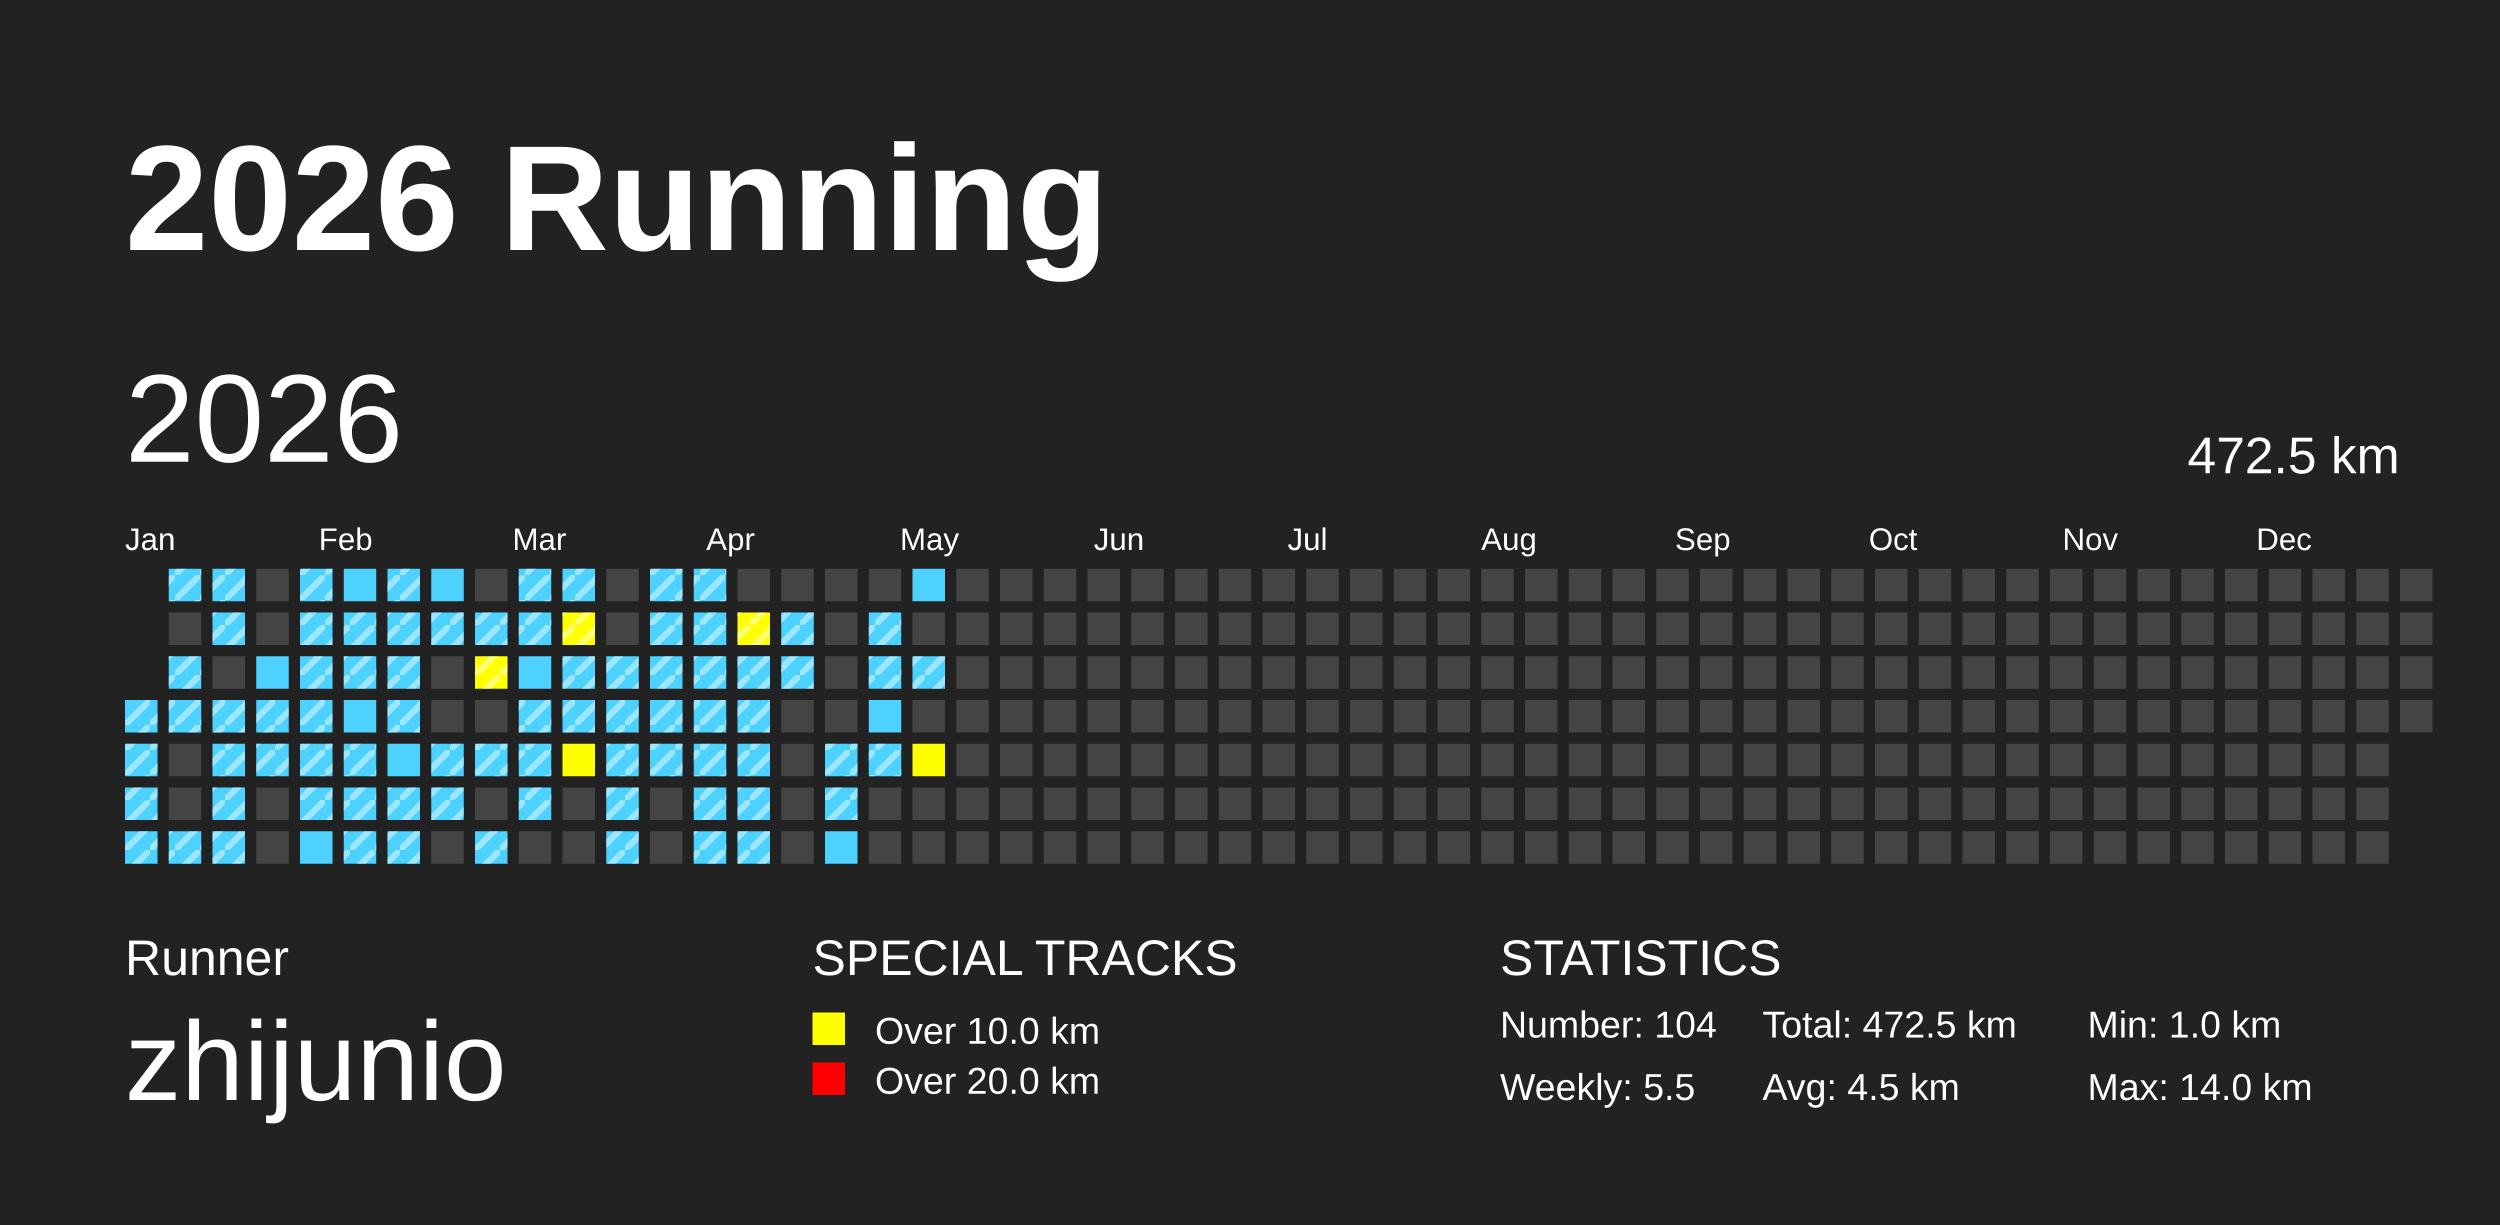
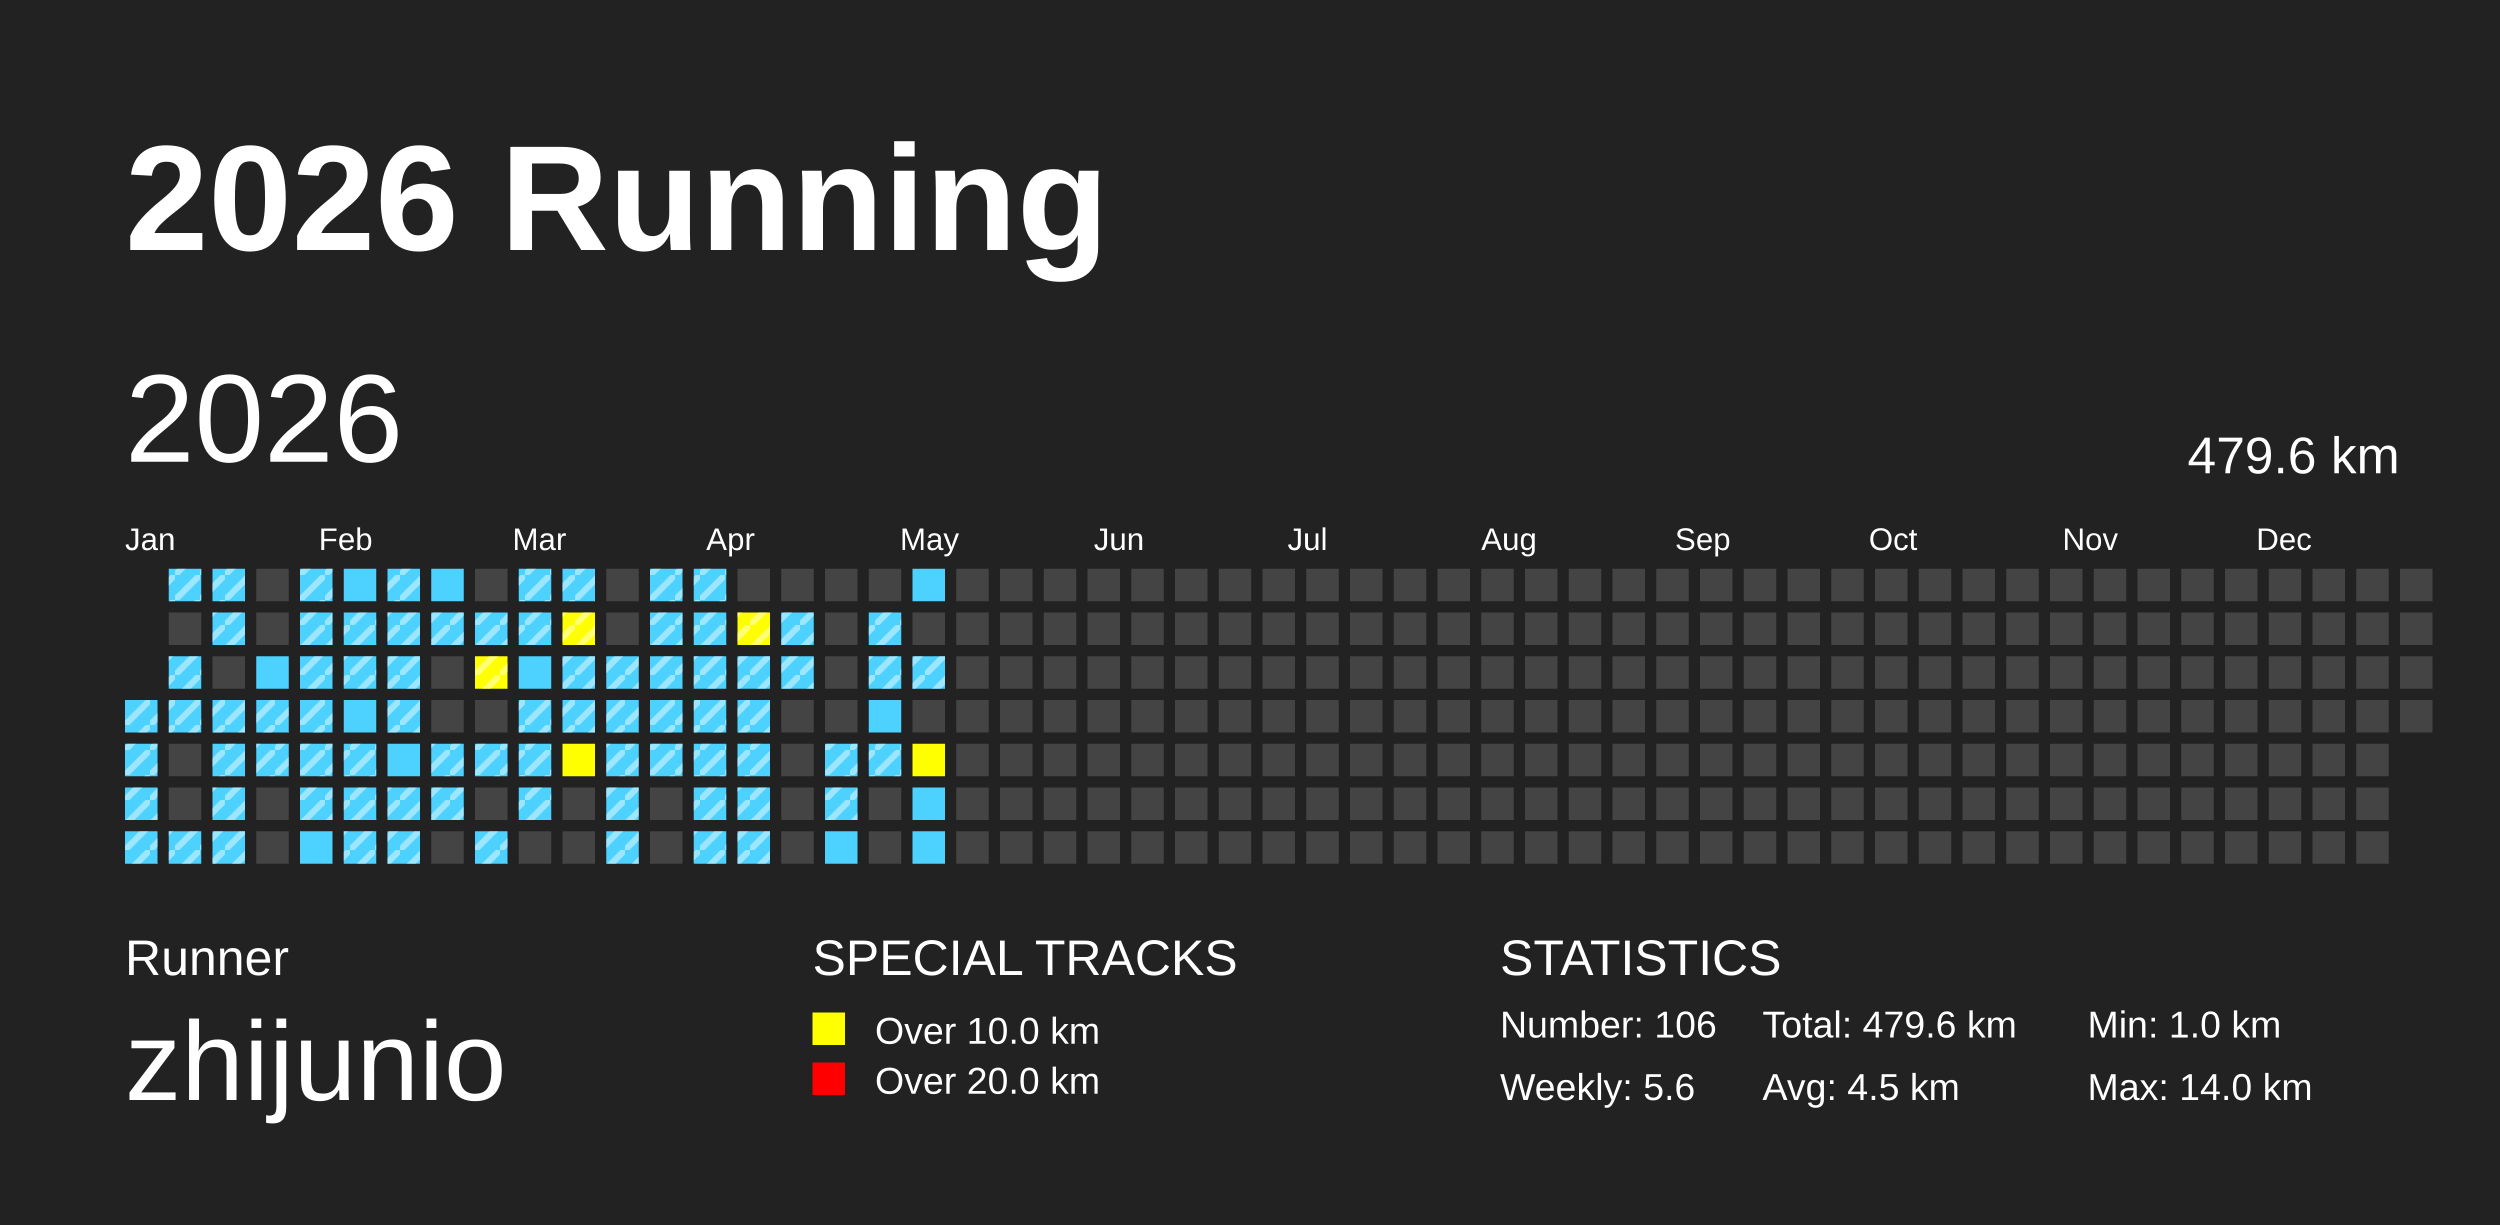
<svg xmlns="http://www.w3.org/2000/svg" baseProfile="full" height="98mm" version="1.1" viewBox="0,0,200,98" width="200mm">
  <defs>
    <pattern height="2" id="indoor-stripe" patternUnits="userSpaceOnUse" width="2">
      <line stroke="white" stroke-opacity="0.45" stroke-width="0.5" x1="0" x2="2" y1="2" y2="0" />
    </pattern>
  </defs>
  <rect fill="#222222" height="98" width="200" x="0" y="0" />
  <text fill="#FFFFFF" style="font-size:12px; font-family:Arial; font-weight:bold;" x="10" y="20">2026 Running</text>
  <text fill="#FFFFFF" style="font-size:4px; font-family:Arial" x="10" y="78">Runner</text>
  <text fill="#FFFFFF" style="font-size:9px; font-family:Arial" x="10" y="88">zhijunio</text>
  <text fill="#FFFFFF" style="font-size:4px; font-family:Arial" x="65" y="78">SPECIAL TRACKS</text>
  <rect fill="yellow" height="2.6" width="2.6" x="65" y="81" />
  <text fill="#FFFFFF" style="font-size:3px; font-family:Arial" x="70" y="83.5">Over 10.0 km</text>
  <rect fill="red" height="2.6" width="2.6" x="65" y="85" />
  <text fill="#FFFFFF" style="font-size:3px; font-family:Arial" x="70" y="87.5">Over 20.0 km</text>
  <text fill="#FFFFFF" style="font-size:4px; font-family:Arial" x="120" y="78">STATISTICS</text>
-   <text fill="#FFFFFF" style="font-size:3px; font-family:Arial" x="120" y="83">Number: 104</text>
-   <text fill="#FFFFFF" style="font-size:3px; font-family:Arial" x="120" y="88">Weekly: 5.5</text>
-   <text fill="#FFFFFF" style="font-size:3px; font-family:Arial" x="141" y="83">Total: 472.5 km</text>
+   <text fill="#FFFFFF" style="font-size:3px; font-family:Arial" x="120" y="83">Number: 106</text>
+   <text fill="#FFFFFF" style="font-size:3px; font-family:Arial" x="120" y="88">Weekly: 5.6</text>
+   <text fill="#FFFFFF" style="font-size:3px; font-family:Arial" x="141" y="83">Total: 479.6 km</text>
  <text fill="#FFFFFF" style="font-size:3px; font-family:Arial" x="141" y="88">Avg: 4.5 km</text>
  <text fill="#FFFFFF" style="font-size:3px; font-family:Arial" x="167" y="83">Min: 1.0 km</text>
  <text fill="#FFFFFF" style="font-size:3px; font-family:Arial" x="167" y="88">Max: 14.0 km</text>
  <text dominant-baseline="hanging" fill="#FFFFFF" style="font-size:10.0px; font-family:Arial;" x="10" y="30">2026</text>
-   <text dominant-baseline="hanging" fill="#FFFFFF" style="font-size:4.125px; font-family:Arial;" x="175" y="35">472.5 km</text>
+   <text dominant-baseline="hanging" fill="#FFFFFF" style="font-size:4.125px; font-family:Arial;" x="175" y="35">479.6 km</text>
  <text fill="#FFFFFF" style="font-size:2.5px; font-family:Arial" x="10.0" y="44">Jan</text>
  <text fill="#FFFFFF" style="font-size:2.5px; font-family:Arial" x="25.5" y="44">Feb</text>
  <text fill="#FFFFFF" style="font-size:2.5px; font-family:Arial" x="41.0" y="44">Mar</text>
  <text fill="#FFFFFF" style="font-size:2.5px; font-family:Arial" x="56.5" y="44">Apr</text>
  <text fill="#FFFFFF" style="font-size:2.5px; font-family:Arial" x="72.0" y="44">May</text>
  <text fill="#FFFFFF" style="font-size:2.5px; font-family:Arial" x="87.5" y="44">Jun</text>
  <text fill="#FFFFFF" style="font-size:2.5px; font-family:Arial" x="103.0" y="44">Jul</text>
  <text fill="#FFFFFF" style="font-size:2.5px; font-family:Arial" x="118.5" y="44">Aug</text>
  <text fill="#FFFFFF" style="font-size:2.5px; font-family:Arial" x="134.0" y="44">Sep</text>
  <text fill="#FFFFFF" style="font-size:2.5px; font-family:Arial" x="149.5" y="44">Oct</text>
  <text fill="#FFFFFF" style="font-size:2.5px; font-family:Arial" x="165.0" y="44">Nov</text>
  <text fill="#FFFFFF" style="font-size:2.5px; font-family:Arial" x="180.5" y="44">Dec</text>
  <rect fill="#4DD2FF" height="2.6" width="2.6" x="10.0" y="56.0" />
  <rect fill="url(#indoor-stripe)" height="2.6" style="pointer-events: none;" width="2.6" x="10.0" y="56.0" />
  <rect fill="#4DD2FF" height="2.6" width="2.6" x="10.0" y="59.5" />
  <rect fill="url(#indoor-stripe)" height="2.6" style="pointer-events: none;" width="2.6" x="10.0" y="59.5" />
  <rect fill="#4DD2FF" height="2.6" width="2.6" x="10.0" y="63.0" />
  <rect fill="url(#indoor-stripe)" height="2.6" style="pointer-events: none;" width="2.6" x="10.0" y="63.0" />
  <rect fill="#4DD2FF" height="2.6" width="2.6" x="10.0" y="66.5" />
  <rect fill="url(#indoor-stripe)" height="2.6" style="pointer-events: none;" width="2.6" x="10.0" y="66.5" />
  <rect fill="#4DD2FF" height="2.6" width="2.6" x="13.5" y="45.5" />
  <rect fill="url(#indoor-stripe)" height="2.6" style="pointer-events: none;" width="2.6" x="13.5" y="45.5" />
  <rect fill="#444444" height="2.6" width="2.6" x="13.5" y="49.0" />
  <rect fill="#4DD2FF" height="2.6" width="2.6" x="13.5" y="52.5" />
  <rect fill="url(#indoor-stripe)" height="2.6" style="pointer-events: none;" width="2.6" x="13.5" y="52.5" />
  <rect fill="#4DD2FF" height="2.6" width="2.6" x="13.5" y="56.0" />
  <rect fill="url(#indoor-stripe)" height="2.6" style="pointer-events: none;" width="2.6" x="13.5" y="56.0" />
  <rect fill="#444444" height="2.6" width="2.6" x="13.5" y="59.5" />
  <rect fill="#444444" height="2.6" width="2.6" x="13.5" y="63.0" />
  <rect fill="#4DD2FF" height="2.6" width="2.6" x="13.5" y="66.5" />
  <rect fill="url(#indoor-stripe)" height="2.6" style="pointer-events: none;" width="2.6" x="13.5" y="66.5" />
  <rect fill="#4DD2FF" height="2.6" width="2.6" x="17.0" y="45.5" />
  <rect fill="url(#indoor-stripe)" height="2.6" style="pointer-events: none;" width="2.6" x="17.0" y="45.5" />
  <rect fill="#4DD2FF" height="2.6" width="2.6" x="17.0" y="49.0" />
  <rect fill="url(#indoor-stripe)" height="2.6" style="pointer-events: none;" width="2.6" x="17.0" y="49.0" />
  <rect fill="#444444" height="2.6" width="2.6" x="17.0" y="52.5" />
  <rect fill="#4DD2FF" height="2.6" width="2.6" x="17.0" y="56.0" />
  <rect fill="url(#indoor-stripe)" height="2.6" style="pointer-events: none;" width="2.6" x="17.0" y="56.0" />
  <rect fill="#4DD2FF" height="2.6" width="2.6" x="17.0" y="59.5" />
  <rect fill="url(#indoor-stripe)" height="2.6" style="pointer-events: none;" width="2.6" x="17.0" y="59.5" />
  <rect fill="#4DD2FF" height="2.6" width="2.6" x="17.0" y="63.0" />
  <rect fill="url(#indoor-stripe)" height="2.6" style="pointer-events: none;" width="2.6" x="17.0" y="63.0" />
  <rect fill="#4DD2FF" height="2.6" width="2.6" x="17.0" y="66.5" />
  <rect fill="url(#indoor-stripe)" height="2.6" style="pointer-events: none;" width="2.6" x="17.0" y="66.5" />
  <rect fill="#444444" height="2.6" width="2.6" x="20.5" y="45.5" />
  <rect fill="#444444" height="2.6" width="2.6" x="20.5" y="49.0" />
  <rect fill="#4DD2FF" height="2.6" width="2.6" x="20.5" y="52.5" />
  <rect fill="#4DD2FF" height="2.6" width="2.6" x="20.5" y="56.0" />
  <rect fill="url(#indoor-stripe)" height="2.6" style="pointer-events: none;" width="2.6" x="20.5" y="56.0" />
  <rect fill="#4DD2FF" height="2.6" width="2.6" x="20.5" y="59.5" />
  <rect fill="url(#indoor-stripe)" height="2.6" style="pointer-events: none;" width="2.6" x="20.5" y="59.5" />
  <rect fill="#444444" height="2.6" width="2.6" x="20.5" y="63.0" />
  <rect fill="#444444" height="2.6" width="2.6" x="20.5" y="66.5" />
  <rect fill="#4DD2FF" height="2.6" width="2.6" x="24.0" y="45.5" />
  <rect fill="url(#indoor-stripe)" height="2.6" style="pointer-events: none;" width="2.6" x="24.0" y="45.5" />
  <rect fill="#4DD2FF" height="2.6" width="2.6" x="24.0" y="49.0" />
  <rect fill="url(#indoor-stripe)" height="2.6" style="pointer-events: none;" width="2.6" x="24.0" y="49.0" />
  <rect fill="#4DD2FF" height="2.6" width="2.6" x="24.0" y="52.5" />
  <rect fill="url(#indoor-stripe)" height="2.6" style="pointer-events: none;" width="2.6" x="24.0" y="52.5" />
  <rect fill="#4DD2FF" height="2.6" width="2.6" x="24.0" y="56.0" />
  <rect fill="url(#indoor-stripe)" height="2.6" style="pointer-events: none;" width="2.6" x="24.0" y="56.0" />
  <rect fill="#4DD2FF" height="2.6" width="2.6" x="24.0" y="59.5" />
  <rect fill="url(#indoor-stripe)" height="2.6" style="pointer-events: none;" width="2.6" x="24.0" y="59.5" />
  <rect fill="#4DD2FF" height="2.6" width="2.6" x="24.0" y="63.0" />
  <rect fill="url(#indoor-stripe)" height="2.6" style="pointer-events: none;" width="2.6" x="24.0" y="63.0" />
  <rect fill="#4DD2FF" height="2.6" width="2.6" x="24.0" y="66.5" />
  <rect fill="#4DD2FF" height="2.6" width="2.6" x="27.5" y="45.5" />
  <rect fill="#4DD2FF" height="2.6" width="2.6" x="27.5" y="49.0" />
  <rect fill="url(#indoor-stripe)" height="2.6" style="pointer-events: none;" width="2.6" x="27.5" y="49.0" />
  <rect fill="#4DD2FF" height="2.6" width="2.6" x="27.5" y="52.5" />
  <rect fill="url(#indoor-stripe)" height="2.6" style="pointer-events: none;" width="2.6" x="27.5" y="52.5" />
  <rect fill="#4DD2FF" height="2.6" width="2.6" x="27.5" y="56.0" />
  <rect fill="#4DD2FF" height="2.6" width="2.6" x="27.5" y="59.5" />
  <rect fill="url(#indoor-stripe)" height="2.6" style="pointer-events: none;" width="2.6" x="27.5" y="59.5" />
  <rect fill="#4DD2FF" height="2.6" width="2.6" x="27.5" y="63.0" />
  <rect fill="url(#indoor-stripe)" height="2.6" style="pointer-events: none;" width="2.6" x="27.5" y="63.0" />
  <rect fill="#4DD2FF" height="2.6" width="2.6" x="27.5" y="66.5" />
  <rect fill="url(#indoor-stripe)" height="2.6" style="pointer-events: none;" width="2.6" x="27.5" y="66.5" />
  <rect fill="#4DD2FF" height="2.6" width="2.6" x="31.0" y="45.5" />
  <rect fill="url(#indoor-stripe)" height="2.6" style="pointer-events: none;" width="2.6" x="31.0" y="45.5" />
  <rect fill="#4DD2FF" height="2.6" width="2.6" x="31.0" y="49.0" />
  <rect fill="url(#indoor-stripe)" height="2.6" style="pointer-events: none;" width="2.6" x="31.0" y="49.0" />
  <rect fill="#4DD2FF" height="2.6" width="2.6" x="31.0" y="52.5" />
  <rect fill="url(#indoor-stripe)" height="2.6" style="pointer-events: none;" width="2.6" x="31.0" y="52.5" />
  <rect fill="#4DD2FF" height="2.6" width="2.6" x="31.0" y="56.0" />
  <rect fill="url(#indoor-stripe)" height="2.6" style="pointer-events: none;" width="2.6" x="31.0" y="56.0" />
  <rect fill="#4DD2FF" height="2.6" width="2.6" x="31.0" y="59.5" />
  <rect fill="#4DD2FF" height="2.6" width="2.6" x="31.0" y="63.0" />
  <rect fill="url(#indoor-stripe)" height="2.6" style="pointer-events: none;" width="2.6" x="31.0" y="63.0" />
  <rect fill="#4DD2FF" height="2.6" width="2.6" x="31.0" y="66.5" />
  <rect fill="url(#indoor-stripe)" height="2.6" style="pointer-events: none;" width="2.6" x="31.0" y="66.5" />
  <rect fill="#4DD2FF" height="2.6" width="2.6" x="34.5" y="45.5" />
  <rect fill="#4DD2FF" height="2.6" width="2.6" x="34.5" y="49.0" />
  <rect fill="url(#indoor-stripe)" height="2.6" style="pointer-events: none;" width="2.6" x="34.5" y="49.0" />
  <rect fill="#444444" height="2.6" width="2.6" x="34.5" y="52.5" />
  <rect fill="#444444" height="2.6" width="2.6" x="34.5" y="56.0" />
  <rect fill="#4DD2FF" height="2.6" width="2.6" x="34.5" y="59.5" />
  <rect fill="url(#indoor-stripe)" height="2.6" style="pointer-events: none;" width="2.6" x="34.5" y="59.5" />
  <rect fill="#4DD2FF" height="2.6" width="2.6" x="34.5" y="63.0" />
  <rect fill="url(#indoor-stripe)" height="2.6" style="pointer-events: none;" width="2.6" x="34.5" y="63.0" />
  <rect fill="#444444" height="2.6" width="2.6" x="34.5" y="66.5" />
  <rect fill="#444444" height="2.6" width="2.6" x="38.0" y="45.5" />
  <rect fill="#4DD2FF" height="2.6" width="2.6" x="38.0" y="49.0" />
  <rect fill="url(#indoor-stripe)" height="2.6" style="pointer-events: none;" width="2.6" x="38.0" y="49.0" />
  <rect fill="yellow" height="2.6" width="2.6" x="38.0" y="52.5" />
  <rect fill="url(#indoor-stripe)" height="2.6" style="pointer-events: none;" width="2.6" x="38.0" y="52.5" />
  <rect fill="#444444" height="2.6" width="2.6" x="38.0" y="56.0" />
  <rect fill="#4DD2FF" height="2.6" width="2.6" x="38.0" y="59.5" />
  <rect fill="url(#indoor-stripe)" height="2.6" style="pointer-events: none;" width="2.6" x="38.0" y="59.5" />
  <rect fill="#444444" height="2.6" width="2.6" x="38.0" y="63.0" />
  <rect fill="#4DD2FF" height="2.6" width="2.6" x="38.0" y="66.5" />
  <rect fill="url(#indoor-stripe)" height="2.6" style="pointer-events: none;" width="2.6" x="38.0" y="66.5" />
  <rect fill="#4DD2FF" height="2.6" width="2.6" x="41.5" y="45.5" />
  <rect fill="url(#indoor-stripe)" height="2.6" style="pointer-events: none;" width="2.6" x="41.5" y="45.5" />
  <rect fill="#4DD2FF" height="2.6" width="2.6" x="41.5" y="49.0" />
  <rect fill="url(#indoor-stripe)" height="2.6" style="pointer-events: none;" width="2.6" x="41.5" y="49.0" />
  <rect fill="#4DD2FF" height="2.6" width="2.6" x="41.5" y="52.5" />
  <rect fill="#4DD2FF" height="2.6" width="2.6" x="41.5" y="56.0" />
  <rect fill="url(#indoor-stripe)" height="2.6" style="pointer-events: none;" width="2.6" x="41.5" y="56.0" />
  <rect fill="#4DD2FF" height="2.6" width="2.6" x="41.5" y="59.5" />
  <rect fill="url(#indoor-stripe)" height="2.6" style="pointer-events: none;" width="2.6" x="41.5" y="59.5" />
  <rect fill="#4DD2FF" height="2.6" width="2.6" x="41.5" y="63.0" />
  <rect fill="url(#indoor-stripe)" height="2.6" style="pointer-events: none;" width="2.6" x="41.5" y="63.0" />
  <rect fill="#444444" height="2.6" width="2.6" x="41.5" y="66.5" />
  <rect fill="#4DD2FF" height="2.6" width="2.6" x="45.0" y="45.5" />
  <rect fill="url(#indoor-stripe)" height="2.6" style="pointer-events: none;" width="2.6" x="45.0" y="45.5" />
  <rect fill="yellow" height="2.6" width="2.6" x="45.0" y="49.0" />
  <rect fill="url(#indoor-stripe)" height="2.6" style="pointer-events: none;" width="2.6" x="45.0" y="49.0" />
  <rect fill="#4DD2FF" height="2.6" width="2.6" x="45.0" y="52.5" />
  <rect fill="url(#indoor-stripe)" height="2.6" style="pointer-events: none;" width="2.6" x="45.0" y="52.5" />
  <rect fill="#4DD2FF" height="2.6" width="2.6" x="45.0" y="56.0" />
  <rect fill="url(#indoor-stripe)" height="2.6" style="pointer-events: none;" width="2.6" x="45.0" y="56.0" />
  <rect fill="yellow" height="2.6" width="2.6" x="45.0" y="59.5" />
  <rect fill="#444444" height="2.6" width="2.6" x="45.0" y="63.0" />
  <rect fill="#444444" height="2.6" width="2.6" x="45.0" y="66.5" />
  <rect fill="#444444" height="2.6" width="2.6" x="48.5" y="45.5" />
  <rect fill="#444444" height="2.6" width="2.6" x="48.5" y="49.0" />
  <rect fill="#4DD2FF" height="2.6" width="2.6" x="48.5" y="52.5" />
  <rect fill="url(#indoor-stripe)" height="2.6" style="pointer-events: none;" width="2.6" x="48.5" y="52.5" />
  <rect fill="#4DD2FF" height="2.6" width="2.6" x="48.5" y="56.0" />
  <rect fill="url(#indoor-stripe)" height="2.6" style="pointer-events: none;" width="2.6" x="48.5" y="56.0" />
  <rect fill="#4DD2FF" height="2.6" width="2.6" x="48.5" y="59.5" />
  <rect fill="url(#indoor-stripe)" height="2.6" style="pointer-events: none;" width="2.6" x="48.5" y="59.5" />
  <rect fill="#4DD2FF" height="2.6" width="2.6" x="48.5" y="63.0" />
  <rect fill="url(#indoor-stripe)" height="2.6" style="pointer-events: none;" width="2.6" x="48.5" y="63.0" />
  <rect fill="#4DD2FF" height="2.6" width="2.6" x="48.5" y="66.5" />
  <rect fill="url(#indoor-stripe)" height="2.6" style="pointer-events: none;" width="2.6" x="48.5" y="66.5" />
  <rect fill="#4DD2FF" height="2.6" width="2.6" x="52.0" y="45.5" />
  <rect fill="url(#indoor-stripe)" height="2.6" style="pointer-events: none;" width="2.6" x="52.0" y="45.5" />
  <rect fill="#4DD2FF" height="2.6" width="2.6" x="52.0" y="49.0" />
  <rect fill="url(#indoor-stripe)" height="2.6" style="pointer-events: none;" width="2.6" x="52.0" y="49.0" />
  <rect fill="#4DD2FF" height="2.6" width="2.6" x="52.0" y="52.5" />
  <rect fill="url(#indoor-stripe)" height="2.6" style="pointer-events: none;" width="2.6" x="52.0" y="52.5" />
  <rect fill="#4DD2FF" height="2.6" width="2.6" x="52.0" y="56.0" />
  <rect fill="url(#indoor-stripe)" height="2.6" style="pointer-events: none;" width="2.6" x="52.0" y="56.0" />
  <rect fill="#4DD2FF" height="2.6" width="2.6" x="52.0" y="59.5" />
  <rect fill="url(#indoor-stripe)" height="2.6" style="pointer-events: none;" width="2.6" x="52.0" y="59.5" />
  <rect fill="#444444" height="2.6" width="2.6" x="52.0" y="63.0" />
  <rect fill="#444444" height="2.6" width="2.6" x="52.0" y="66.5" />
  <rect fill="#4DD2FF" height="2.6" width="2.6" x="55.5" y="45.5" />
  <rect fill="url(#indoor-stripe)" height="2.6" style="pointer-events: none;" width="2.6" x="55.5" y="45.5" />
  <rect fill="#4DD2FF" height="2.6" width="2.6" x="55.5" y="49.0" />
  <rect fill="url(#indoor-stripe)" height="2.6" style="pointer-events: none;" width="2.6" x="55.5" y="49.0" />
  <rect fill="#4DD2FF" height="2.6" width="2.6" x="55.5" y="52.5" />
  <rect fill="url(#indoor-stripe)" height="2.6" style="pointer-events: none;" width="2.6" x="55.5" y="52.5" />
  <rect fill="#4DD2FF" height="2.6" width="2.6" x="55.5" y="56.0" />
  <rect fill="url(#indoor-stripe)" height="2.6" style="pointer-events: none;" width="2.6" x="55.5" y="56.0" />
  <rect fill="#4DD2FF" height="2.6" width="2.6" x="55.5" y="59.5" />
  <rect fill="url(#indoor-stripe)" height="2.6" style="pointer-events: none;" width="2.6" x="55.5" y="59.5" />
  <rect fill="#4DD2FF" height="2.6" width="2.6" x="55.5" y="63.0" />
  <rect fill="url(#indoor-stripe)" height="2.6" style="pointer-events: none;" width="2.6" x="55.5" y="63.0" />
  <rect fill="#4DD2FF" height="2.6" width="2.6" x="55.5" y="66.5" />
  <rect fill="url(#indoor-stripe)" height="2.6" style="pointer-events: none;" width="2.6" x="55.5" y="66.5" />
  <rect fill="#444444" height="2.6" width="2.6" x="59.0" y="45.5" />
  <rect fill="yellow" height="2.6" width="2.6" x="59.0" y="49.0" />
  <rect fill="url(#indoor-stripe)" height="2.6" style="pointer-events: none;" width="2.6" x="59.0" y="49.0" />
  <rect fill="#4DD2FF" height="2.6" width="2.6" x="59.0" y="52.5" />
  <rect fill="url(#indoor-stripe)" height="2.6" style="pointer-events: none;" width="2.6" x="59.0" y="52.5" />
  <rect fill="#4DD2FF" height="2.6" width="2.6" x="59.0" y="56.0" />
  <rect fill="url(#indoor-stripe)" height="2.6" style="pointer-events: none;" width="2.6" x="59.0" y="56.0" />
  <rect fill="#4DD2FF" height="2.6" width="2.6" x="59.0" y="59.5" />
  <rect fill="url(#indoor-stripe)" height="2.6" style="pointer-events: none;" width="2.6" x="59.0" y="59.5" />
  <rect fill="#4DD2FF" height="2.6" width="2.6" x="59.0" y="63.0" />
  <rect fill="url(#indoor-stripe)" height="2.6" style="pointer-events: none;" width="2.6" x="59.0" y="63.0" />
  <rect fill="#4DD2FF" height="2.6" width="2.6" x="59.0" y="66.5" />
  <rect fill="url(#indoor-stripe)" height="2.6" style="pointer-events: none;" width="2.6" x="59.0" y="66.5" />
  <rect fill="#444444" height="2.6" width="2.6" x="62.5" y="45.5" />
  <rect fill="#4DD2FF" height="2.6" width="2.6" x="62.5" y="49.0" />
  <rect fill="url(#indoor-stripe)" height="2.6" style="pointer-events: none;" width="2.6" x="62.5" y="49.0" />
  <rect fill="#4DD2FF" height="2.6" width="2.6" x="62.5" y="52.5" />
  <rect fill="url(#indoor-stripe)" height="2.6" style="pointer-events: none;" width="2.6" x="62.5" y="52.5" />
  <rect fill="#444444" height="2.6" width="2.6" x="62.5" y="56.0" />
  <rect fill="#444444" height="2.6" width="2.6" x="62.5" y="59.5" />
  <rect fill="#444444" height="2.6" width="2.6" x="62.5" y="63.0" />
  <rect fill="#444444" height="2.6" width="2.6" x="62.5" y="66.5" />
  <rect fill="#444444" height="2.6" width="2.6" x="66.0" y="45.5" />
  <rect fill="#444444" height="2.6" width="2.6" x="66.0" y="49.0" />
  <rect fill="#444444" height="2.6" width="2.6" x="66.0" y="52.5" />
  <rect fill="#444444" height="2.6" width="2.6" x="66.0" y="56.0" />
  <rect fill="#4DD2FF" height="2.6" width="2.6" x="66.0" y="59.5" />
  <rect fill="url(#indoor-stripe)" height="2.6" style="pointer-events: none;" width="2.6" x="66.0" y="59.5" />
  <rect fill="#4DD2FF" height="2.6" width="2.6" x="66.0" y="63.0" />
  <rect fill="url(#indoor-stripe)" height="2.6" style="pointer-events: none;" width="2.6" x="66.0" y="63.0" />
  <rect fill="#4DD2FF" height="2.6" width="2.6" x="66.0" y="66.5" />
  <rect fill="#444444" height="2.6" width="2.6" x="69.5" y="45.5" />
  <rect fill="#4DD2FF" height="2.6" width="2.6" x="69.5" y="49.0" />
  <rect fill="url(#indoor-stripe)" height="2.6" style="pointer-events: none;" width="2.6" x="69.5" y="49.0" />
  <rect fill="#4DD2FF" height="2.6" width="2.6" x="69.5" y="52.5" />
  <rect fill="url(#indoor-stripe)" height="2.6" style="pointer-events: none;" width="2.6" x="69.5" y="52.5" />
  <rect fill="#4DD2FF" height="2.6" width="2.6" x="69.5" y="56.0" />
  <rect fill="#4DD2FF" height="2.6" width="2.6" x="69.5" y="59.5" />
  <rect fill="url(#indoor-stripe)" height="2.6" style="pointer-events: none;" width="2.6" x="69.5" y="59.5" />
  <rect fill="#444444" height="2.6" width="2.6" x="69.5" y="63.0" />
  <rect fill="#444444" height="2.6" width="2.6" x="69.5" y="66.5" />
  <rect fill="#4DD2FF" height="2.6" width="2.6" x="73.0" y="45.5" />
  <rect fill="#444444" height="2.6" width="2.6" x="73.0" y="49.0" />
  <rect fill="#4DD2FF" height="2.6" width="2.6" x="73.0" y="52.5" />
  <rect fill="url(#indoor-stripe)" height="2.6" style="pointer-events: none;" width="2.6" x="73.0" y="52.5" />
  <rect fill="#444444" height="2.6" width="2.6" x="73.0" y="56.0" />
  <rect fill="yellow" height="2.6" width="2.6" x="73.0" y="59.5" />
-   <rect fill="#444444" height="2.6" width="2.6" x="73.0" y="63.0" />
-   <rect fill="#444444" height="2.6" width="2.6" x="73.0" y="66.5" />
+   <rect fill="#4DD2FF" height="2.6" width="2.6" x="73.0" y="63.0" />
+   <rect fill="#4DD2FF" height="2.6" width="2.6" x="73.0" y="66.5" />
  <rect fill="#444444" height="2.6" width="2.6" x="76.5" y="45.5" />
  <rect fill="#444444" height="2.6" width="2.6" x="76.5" y="49.0" />
  <rect fill="#444444" height="2.6" width="2.6" x="76.5" y="52.5" />
  <rect fill="#444444" height="2.6" width="2.6" x="76.5" y="56.0" />
  <rect fill="#444444" height="2.6" width="2.6" x="76.5" y="59.5" />
  <rect fill="#444444" height="2.6" width="2.6" x="76.5" y="63.0" />
  <rect fill="#444444" height="2.6" width="2.6" x="76.5" y="66.5" />
  <rect fill="#444444" height="2.6" width="2.6" x="80.0" y="45.5" />
  <rect fill="#444444" height="2.6" width="2.6" x="80.0" y="49.0" />
  <rect fill="#444444" height="2.6" width="2.6" x="80.0" y="52.5" />
  <rect fill="#444444" height="2.6" width="2.6" x="80.0" y="56.0" />
  <rect fill="#444444" height="2.6" width="2.6" x="80.0" y="59.5" />
  <rect fill="#444444" height="2.6" width="2.6" x="80.0" y="63.0" />
  <rect fill="#444444" height="2.6" width="2.6" x="80.0" y="66.5" />
  <rect fill="#444444" height="2.6" width="2.6" x="83.5" y="45.5" />
  <rect fill="#444444" height="2.6" width="2.6" x="83.5" y="49.0" />
  <rect fill="#444444" height="2.6" width="2.6" x="83.5" y="52.5" />
  <rect fill="#444444" height="2.6" width="2.6" x="83.5" y="56.0" />
  <rect fill="#444444" height="2.6" width="2.6" x="83.5" y="59.5" />
  <rect fill="#444444" height="2.6" width="2.6" x="83.5" y="63.0" />
  <rect fill="#444444" height="2.6" width="2.6" x="83.5" y="66.5" />
  <rect fill="#444444" height="2.6" width="2.6" x="87.0" y="45.5" />
  <rect fill="#444444" height="2.6" width="2.6" x="87.0" y="49.0" />
  <rect fill="#444444" height="2.6" width="2.6" x="87.0" y="52.5" />
  <rect fill="#444444" height="2.6" width="2.6" x="87.0" y="56.0" />
  <rect fill="#444444" height="2.6" width="2.6" x="87.0" y="59.5" />
  <rect fill="#444444" height="2.6" width="2.6" x="87.0" y="63.0" />
  <rect fill="#444444" height="2.6" width="2.6" x="87.0" y="66.5" />
  <rect fill="#444444" height="2.6" width="2.6" x="90.5" y="45.5" />
  <rect fill="#444444" height="2.6" width="2.6" x="90.5" y="49.0" />
  <rect fill="#444444" height="2.6" width="2.6" x="90.5" y="52.5" />
  <rect fill="#444444" height="2.6" width="2.6" x="90.5" y="56.0" />
  <rect fill="#444444" height="2.6" width="2.6" x="90.5" y="59.5" />
  <rect fill="#444444" height="2.6" width="2.6" x="90.5" y="63.0" />
  <rect fill="#444444" height="2.6" width="2.6" x="90.5" y="66.5" />
  <rect fill="#444444" height="2.6" width="2.6" x="94.0" y="45.5" />
  <rect fill="#444444" height="2.6" width="2.6" x="94.0" y="49.0" />
  <rect fill="#444444" height="2.6" width="2.6" x="94.0" y="52.5" />
  <rect fill="#444444" height="2.6" width="2.6" x="94.0" y="56.0" />
  <rect fill="#444444" height="2.6" width="2.6" x="94.0" y="59.5" />
  <rect fill="#444444" height="2.6" width="2.6" x="94.0" y="63.0" />
  <rect fill="#444444" height="2.6" width="2.6" x="94.0" y="66.5" />
  <rect fill="#444444" height="2.6" width="2.6" x="97.5" y="45.5" />
  <rect fill="#444444" height="2.6" width="2.6" x="97.5" y="49.0" />
  <rect fill="#444444" height="2.6" width="2.6" x="97.5" y="52.5" />
  <rect fill="#444444" height="2.6" width="2.6" x="97.5" y="56.0" />
  <rect fill="#444444" height="2.6" width="2.6" x="97.5" y="59.5" />
  <rect fill="#444444" height="2.6" width="2.6" x="97.5" y="63.0" />
  <rect fill="#444444" height="2.6" width="2.6" x="97.5" y="66.5" />
  <rect fill="#444444" height="2.6" width="2.6" x="101.0" y="45.5" />
  <rect fill="#444444" height="2.6" width="2.6" x="101.0" y="49.0" />
  <rect fill="#444444" height="2.6" width="2.6" x="101.0" y="52.5" />
  <rect fill="#444444" height="2.6" width="2.6" x="101.0" y="56.0" />
  <rect fill="#444444" height="2.6" width="2.6" x="101.0" y="59.5" />
  <rect fill="#444444" height="2.6" width="2.6" x="101.0" y="63.0" />
  <rect fill="#444444" height="2.6" width="2.6" x="101.0" y="66.5" />
  <rect fill="#444444" height="2.6" width="2.6" x="104.5" y="45.5" />
  <rect fill="#444444" height="2.6" width="2.6" x="104.5" y="49.0" />
  <rect fill="#444444" height="2.6" width="2.6" x="104.5" y="52.5" />
  <rect fill="#444444" height="2.6" width="2.6" x="104.5" y="56.0" />
  <rect fill="#444444" height="2.6" width="2.6" x="104.5" y="59.5" />
  <rect fill="#444444" height="2.6" width="2.6" x="104.5" y="63.0" />
  <rect fill="#444444" height="2.6" width="2.6" x="104.5" y="66.5" />
  <rect fill="#444444" height="2.6" width="2.6" x="108.0" y="45.5" />
  <rect fill="#444444" height="2.6" width="2.6" x="108.0" y="49.0" />
  <rect fill="#444444" height="2.6" width="2.6" x="108.0" y="52.5" />
  <rect fill="#444444" height="2.6" width="2.6" x="108.0" y="56.0" />
  <rect fill="#444444" height="2.6" width="2.6" x="108.0" y="59.5" />
  <rect fill="#444444" height="2.6" width="2.6" x="108.0" y="63.0" />
  <rect fill="#444444" height="2.6" width="2.6" x="108.0" y="66.5" />
  <rect fill="#444444" height="2.6" width="2.6" x="111.5" y="45.5" />
  <rect fill="#444444" height="2.6" width="2.6" x="111.5" y="49.0" />
  <rect fill="#444444" height="2.6" width="2.6" x="111.5" y="52.5" />
  <rect fill="#444444" height="2.6" width="2.6" x="111.5" y="56.0" />
  <rect fill="#444444" height="2.6" width="2.6" x="111.5" y="59.5" />
  <rect fill="#444444" height="2.6" width="2.6" x="111.5" y="63.0" />
  <rect fill="#444444" height="2.6" width="2.6" x="111.5" y="66.5" />
  <rect fill="#444444" height="2.6" width="2.6" x="115.0" y="45.5" />
  <rect fill="#444444" height="2.6" width="2.6" x="115.0" y="49.0" />
  <rect fill="#444444" height="2.6" width="2.6" x="115.0" y="52.5" />
  <rect fill="#444444" height="2.6" width="2.6" x="115.0" y="56.0" />
  <rect fill="#444444" height="2.6" width="2.6" x="115.0" y="59.5" />
  <rect fill="#444444" height="2.6" width="2.6" x="115.0" y="63.0" />
  <rect fill="#444444" height="2.6" width="2.6" x="115.0" y="66.5" />
  <rect fill="#444444" height="2.6" width="2.6" x="118.5" y="45.5" />
  <rect fill="#444444" height="2.6" width="2.6" x="118.5" y="49.0" />
  <rect fill="#444444" height="2.6" width="2.6" x="118.5" y="52.5" />
  <rect fill="#444444" height="2.6" width="2.6" x="118.5" y="56.0" />
  <rect fill="#444444" height="2.6" width="2.6" x="118.5" y="59.5" />
  <rect fill="#444444" height="2.6" width="2.6" x="118.5" y="63.0" />
  <rect fill="#444444" height="2.6" width="2.6" x="118.5" y="66.5" />
  <rect fill="#444444" height="2.6" width="2.6" x="122.0" y="45.5" />
  <rect fill="#444444" height="2.6" width="2.6" x="122.0" y="49.0" />
  <rect fill="#444444" height="2.6" width="2.6" x="122.0" y="52.5" />
  <rect fill="#444444" height="2.6" width="2.6" x="122.0" y="56.0" />
  <rect fill="#444444" height="2.6" width="2.6" x="122.0" y="59.5" />
  <rect fill="#444444" height="2.6" width="2.6" x="122.0" y="63.0" />
  <rect fill="#444444" height="2.6" width="2.6" x="122.0" y="66.5" />
  <rect fill="#444444" height="2.6" width="2.6" x="125.5" y="45.5" />
  <rect fill="#444444" height="2.6" width="2.6" x="125.5" y="49.0" />
  <rect fill="#444444" height="2.6" width="2.6" x="125.5" y="52.5" />
  <rect fill="#444444" height="2.6" width="2.6" x="125.5" y="56.0" />
  <rect fill="#444444" height="2.6" width="2.6" x="125.5" y="59.5" />
  <rect fill="#444444" height="2.6" width="2.6" x="125.5" y="63.0" />
  <rect fill="#444444" height="2.6" width="2.6" x="125.5" y="66.5" />
  <rect fill="#444444" height="2.6" width="2.6" x="129.0" y="45.5" />
  <rect fill="#444444" height="2.6" width="2.6" x="129.0" y="49.0" />
  <rect fill="#444444" height="2.6" width="2.6" x="129.0" y="52.5" />
  <rect fill="#444444" height="2.6" width="2.6" x="129.0" y="56.0" />
  <rect fill="#444444" height="2.6" width="2.6" x="129.0" y="59.5" />
  <rect fill="#444444" height="2.6" width="2.6" x="129.0" y="63.0" />
  <rect fill="#444444" height="2.6" width="2.6" x="129.0" y="66.5" />
  <rect fill="#444444" height="2.6" width="2.6" x="132.5" y="45.5" />
  <rect fill="#444444" height="2.6" width="2.6" x="132.5" y="49.0" />
  <rect fill="#444444" height="2.6" width="2.6" x="132.5" y="52.5" />
  <rect fill="#444444" height="2.6" width="2.6" x="132.5" y="56.0" />
  <rect fill="#444444" height="2.6" width="2.6" x="132.5" y="59.5" />
  <rect fill="#444444" height="2.6" width="2.6" x="132.5" y="63.0" />
  <rect fill="#444444" height="2.6" width="2.6" x="132.5" y="66.5" />
  <rect fill="#444444" height="2.6" width="2.6" x="136.0" y="45.5" />
  <rect fill="#444444" height="2.6" width="2.6" x="136.0" y="49.0" />
  <rect fill="#444444" height="2.6" width="2.6" x="136.0" y="52.5" />
  <rect fill="#444444" height="2.6" width="2.6" x="136.0" y="56.0" />
  <rect fill="#444444" height="2.6" width="2.6" x="136.0" y="59.5" />
  <rect fill="#444444" height="2.6" width="2.6" x="136.0" y="63.0" />
  <rect fill="#444444" height="2.6" width="2.6" x="136.0" y="66.5" />
  <rect fill="#444444" height="2.6" width="2.6" x="139.5" y="45.5" />
  <rect fill="#444444" height="2.6" width="2.6" x="139.5" y="49.0" />
  <rect fill="#444444" height="2.6" width="2.6" x="139.5" y="52.5" />
  <rect fill="#444444" height="2.6" width="2.6" x="139.5" y="56.0" />
  <rect fill="#444444" height="2.6" width="2.6" x="139.5" y="59.5" />
  <rect fill="#444444" height="2.6" width="2.6" x="139.5" y="63.0" />
  <rect fill="#444444" height="2.6" width="2.6" x="139.5" y="66.5" />
  <rect fill="#444444" height="2.6" width="2.6" x="143.0" y="45.5" />
  <rect fill="#444444" height="2.6" width="2.6" x="143.0" y="49.0" />
  <rect fill="#444444" height="2.6" width="2.6" x="143.0" y="52.5" />
  <rect fill="#444444" height="2.6" width="2.6" x="143.0" y="56.0" />
  <rect fill="#444444" height="2.6" width="2.6" x="143.0" y="59.5" />
  <rect fill="#444444" height="2.6" width="2.6" x="143.0" y="63.0" />
  <rect fill="#444444" height="2.6" width="2.6" x="143.0" y="66.5" />
  <rect fill="#444444" height="2.6" width="2.6" x="146.5" y="45.5" />
  <rect fill="#444444" height="2.6" width="2.6" x="146.5" y="49.0" />
  <rect fill="#444444" height="2.6" width="2.6" x="146.5" y="52.5" />
  <rect fill="#444444" height="2.6" width="2.6" x="146.5" y="56.0" />
  <rect fill="#444444" height="2.6" width="2.6" x="146.5" y="59.5" />
  <rect fill="#444444" height="2.6" width="2.6" x="146.5" y="63.0" />
  <rect fill="#444444" height="2.6" width="2.6" x="146.5" y="66.5" />
  <rect fill="#444444" height="2.6" width="2.6" x="150.0" y="45.5" />
  <rect fill="#444444" height="2.6" width="2.6" x="150.0" y="49.0" />
  <rect fill="#444444" height="2.6" width="2.6" x="150.0" y="52.5" />
  <rect fill="#444444" height="2.6" width="2.6" x="150.0" y="56.0" />
  <rect fill="#444444" height="2.6" width="2.6" x="150.0" y="59.5" />
  <rect fill="#444444" height="2.6" width="2.6" x="150.0" y="63.0" />
  <rect fill="#444444" height="2.6" width="2.6" x="150.0" y="66.5" />
  <rect fill="#444444" height="2.6" width="2.6" x="153.5" y="45.5" />
  <rect fill="#444444" height="2.6" width="2.6" x="153.5" y="49.0" />
  <rect fill="#444444" height="2.6" width="2.6" x="153.5" y="52.5" />
  <rect fill="#444444" height="2.6" width="2.6" x="153.5" y="56.0" />
  <rect fill="#444444" height="2.6" width="2.6" x="153.5" y="59.5" />
  <rect fill="#444444" height="2.6" width="2.6" x="153.5" y="63.0" />
  <rect fill="#444444" height="2.6" width="2.6" x="153.5" y="66.5" />
  <rect fill="#444444" height="2.6" width="2.6" x="157.0" y="45.5" />
  <rect fill="#444444" height="2.6" width="2.6" x="157.0" y="49.0" />
  <rect fill="#444444" height="2.6" width="2.6" x="157.0" y="52.5" />
  <rect fill="#444444" height="2.6" width="2.6" x="157.0" y="56.0" />
  <rect fill="#444444" height="2.6" width="2.6" x="157.0" y="59.5" />
  <rect fill="#444444" height="2.6" width="2.6" x="157.0" y="63.0" />
  <rect fill="#444444" height="2.6" width="2.6" x="157.0" y="66.5" />
  <rect fill="#444444" height="2.6" width="2.6" x="160.5" y="45.5" />
  <rect fill="#444444" height="2.6" width="2.6" x="160.5" y="49.0" />
  <rect fill="#444444" height="2.6" width="2.6" x="160.5" y="52.5" />
  <rect fill="#444444" height="2.6" width="2.6" x="160.5" y="56.0" />
  <rect fill="#444444" height="2.6" width="2.6" x="160.5" y="59.5" />
  <rect fill="#444444" height="2.6" width="2.6" x="160.5" y="63.0" />
  <rect fill="#444444" height="2.6" width="2.6" x="160.5" y="66.5" />
  <rect fill="#444444" height="2.6" width="2.6" x="164.0" y="45.5" />
  <rect fill="#444444" height="2.6" width="2.6" x="164.0" y="49.0" />
  <rect fill="#444444" height="2.6" width="2.6" x="164.0" y="52.5" />
  <rect fill="#444444" height="2.6" width="2.6" x="164.0" y="56.0" />
  <rect fill="#444444" height="2.6" width="2.6" x="164.0" y="59.5" />
  <rect fill="#444444" height="2.6" width="2.6" x="164.0" y="63.0" />
  <rect fill="#444444" height="2.6" width="2.6" x="164.0" y="66.5" />
  <rect fill="#444444" height="2.6" width="2.6" x="167.5" y="45.5" />
  <rect fill="#444444" height="2.6" width="2.6" x="167.5" y="49.0" />
  <rect fill="#444444" height="2.6" width="2.6" x="167.5" y="52.5" />
  <rect fill="#444444" height="2.6" width="2.6" x="167.5" y="56.0" />
  <rect fill="#444444" height="2.6" width="2.6" x="167.5" y="59.5" />
  <rect fill="#444444" height="2.6" width="2.6" x="167.5" y="63.0" />
  <rect fill="#444444" height="2.6" width="2.6" x="167.5" y="66.5" />
  <rect fill="#444444" height="2.6" width="2.6" x="171.0" y="45.5" />
  <rect fill="#444444" height="2.6" width="2.6" x="171.0" y="49.0" />
  <rect fill="#444444" height="2.6" width="2.6" x="171.0" y="52.5" />
  <rect fill="#444444" height="2.6" width="2.6" x="171.0" y="56.0" />
  <rect fill="#444444" height="2.6" width="2.6" x="171.0" y="59.5" />
  <rect fill="#444444" height="2.6" width="2.6" x="171.0" y="63.0" />
  <rect fill="#444444" height="2.6" width="2.6" x="171.0" y="66.5" />
  <rect fill="#444444" height="2.6" width="2.6" x="174.5" y="45.5" />
  <rect fill="#444444" height="2.6" width="2.6" x="174.5" y="49.0" />
  <rect fill="#444444" height="2.6" width="2.6" x="174.5" y="52.5" />
  <rect fill="#444444" height="2.6" width="2.6" x="174.5" y="56.0" />
  <rect fill="#444444" height="2.6" width="2.6" x="174.5" y="59.5" />
  <rect fill="#444444" height="2.6" width="2.6" x="174.5" y="63.0" />
  <rect fill="#444444" height="2.6" width="2.6" x="174.5" y="66.5" />
  <rect fill="#444444" height="2.6" width="2.6" x="178.0" y="45.5" />
  <rect fill="#444444" height="2.6" width="2.6" x="178.0" y="49.0" />
  <rect fill="#444444" height="2.6" width="2.6" x="178.0" y="52.5" />
  <rect fill="#444444" height="2.6" width="2.6" x="178.0" y="56.0" />
  <rect fill="#444444" height="2.6" width="2.6" x="178.0" y="59.5" />
  <rect fill="#444444" height="2.6" width="2.6" x="178.0" y="63.0" />
  <rect fill="#444444" height="2.6" width="2.6" x="178.0" y="66.5" />
  <rect fill="#444444" height="2.6" width="2.6" x="181.5" y="45.5" />
  <rect fill="#444444" height="2.6" width="2.6" x="181.5" y="49.0" />
  <rect fill="#444444" height="2.6" width="2.6" x="181.5" y="52.5" />
  <rect fill="#444444" height="2.6" width="2.6" x="181.5" y="56.0" />
  <rect fill="#444444" height="2.6" width="2.6" x="181.5" y="59.5" />
  <rect fill="#444444" height="2.6" width="2.6" x="181.5" y="63.0" />
  <rect fill="#444444" height="2.6" width="2.6" x="181.5" y="66.5" />
  <rect fill="#444444" height="2.6" width="2.6" x="185.0" y="45.5" />
  <rect fill="#444444" height="2.6" width="2.6" x="185.0" y="49.0" />
  <rect fill="#444444" height="2.6" width="2.6" x="185.0" y="52.5" />
  <rect fill="#444444" height="2.6" width="2.6" x="185.0" y="56.0" />
  <rect fill="#444444" height="2.6" width="2.6" x="185.0" y="59.5" />
  <rect fill="#444444" height="2.6" width="2.6" x="185.0" y="63.0" />
  <rect fill="#444444" height="2.6" width="2.6" x="185.0" y="66.5" />
  <rect fill="#444444" height="2.6" width="2.6" x="188.5" y="45.5" />
  <rect fill="#444444" height="2.6" width="2.6" x="188.5" y="49.0" />
  <rect fill="#444444" height="2.6" width="2.6" x="188.5" y="52.5" />
  <rect fill="#444444" height="2.6" width="2.6" x="188.5" y="56.0" />
  <rect fill="#444444" height="2.6" width="2.6" x="188.5" y="59.5" />
  <rect fill="#444444" height="2.6" width="2.6" x="188.5" y="63.0" />
  <rect fill="#444444" height="2.6" width="2.6" x="188.5" y="66.5" />
  <rect fill="#444444" height="2.6" width="2.6" x="192.0" y="45.5" />
  <rect fill="#444444" height="2.6" width="2.6" x="192.0" y="49.0" />
  <rect fill="#444444" height="2.6" width="2.6" x="192.0" y="52.5" />
  <rect fill="#444444" height="2.6" width="2.6" x="192.0" y="56.0" />
</svg>
